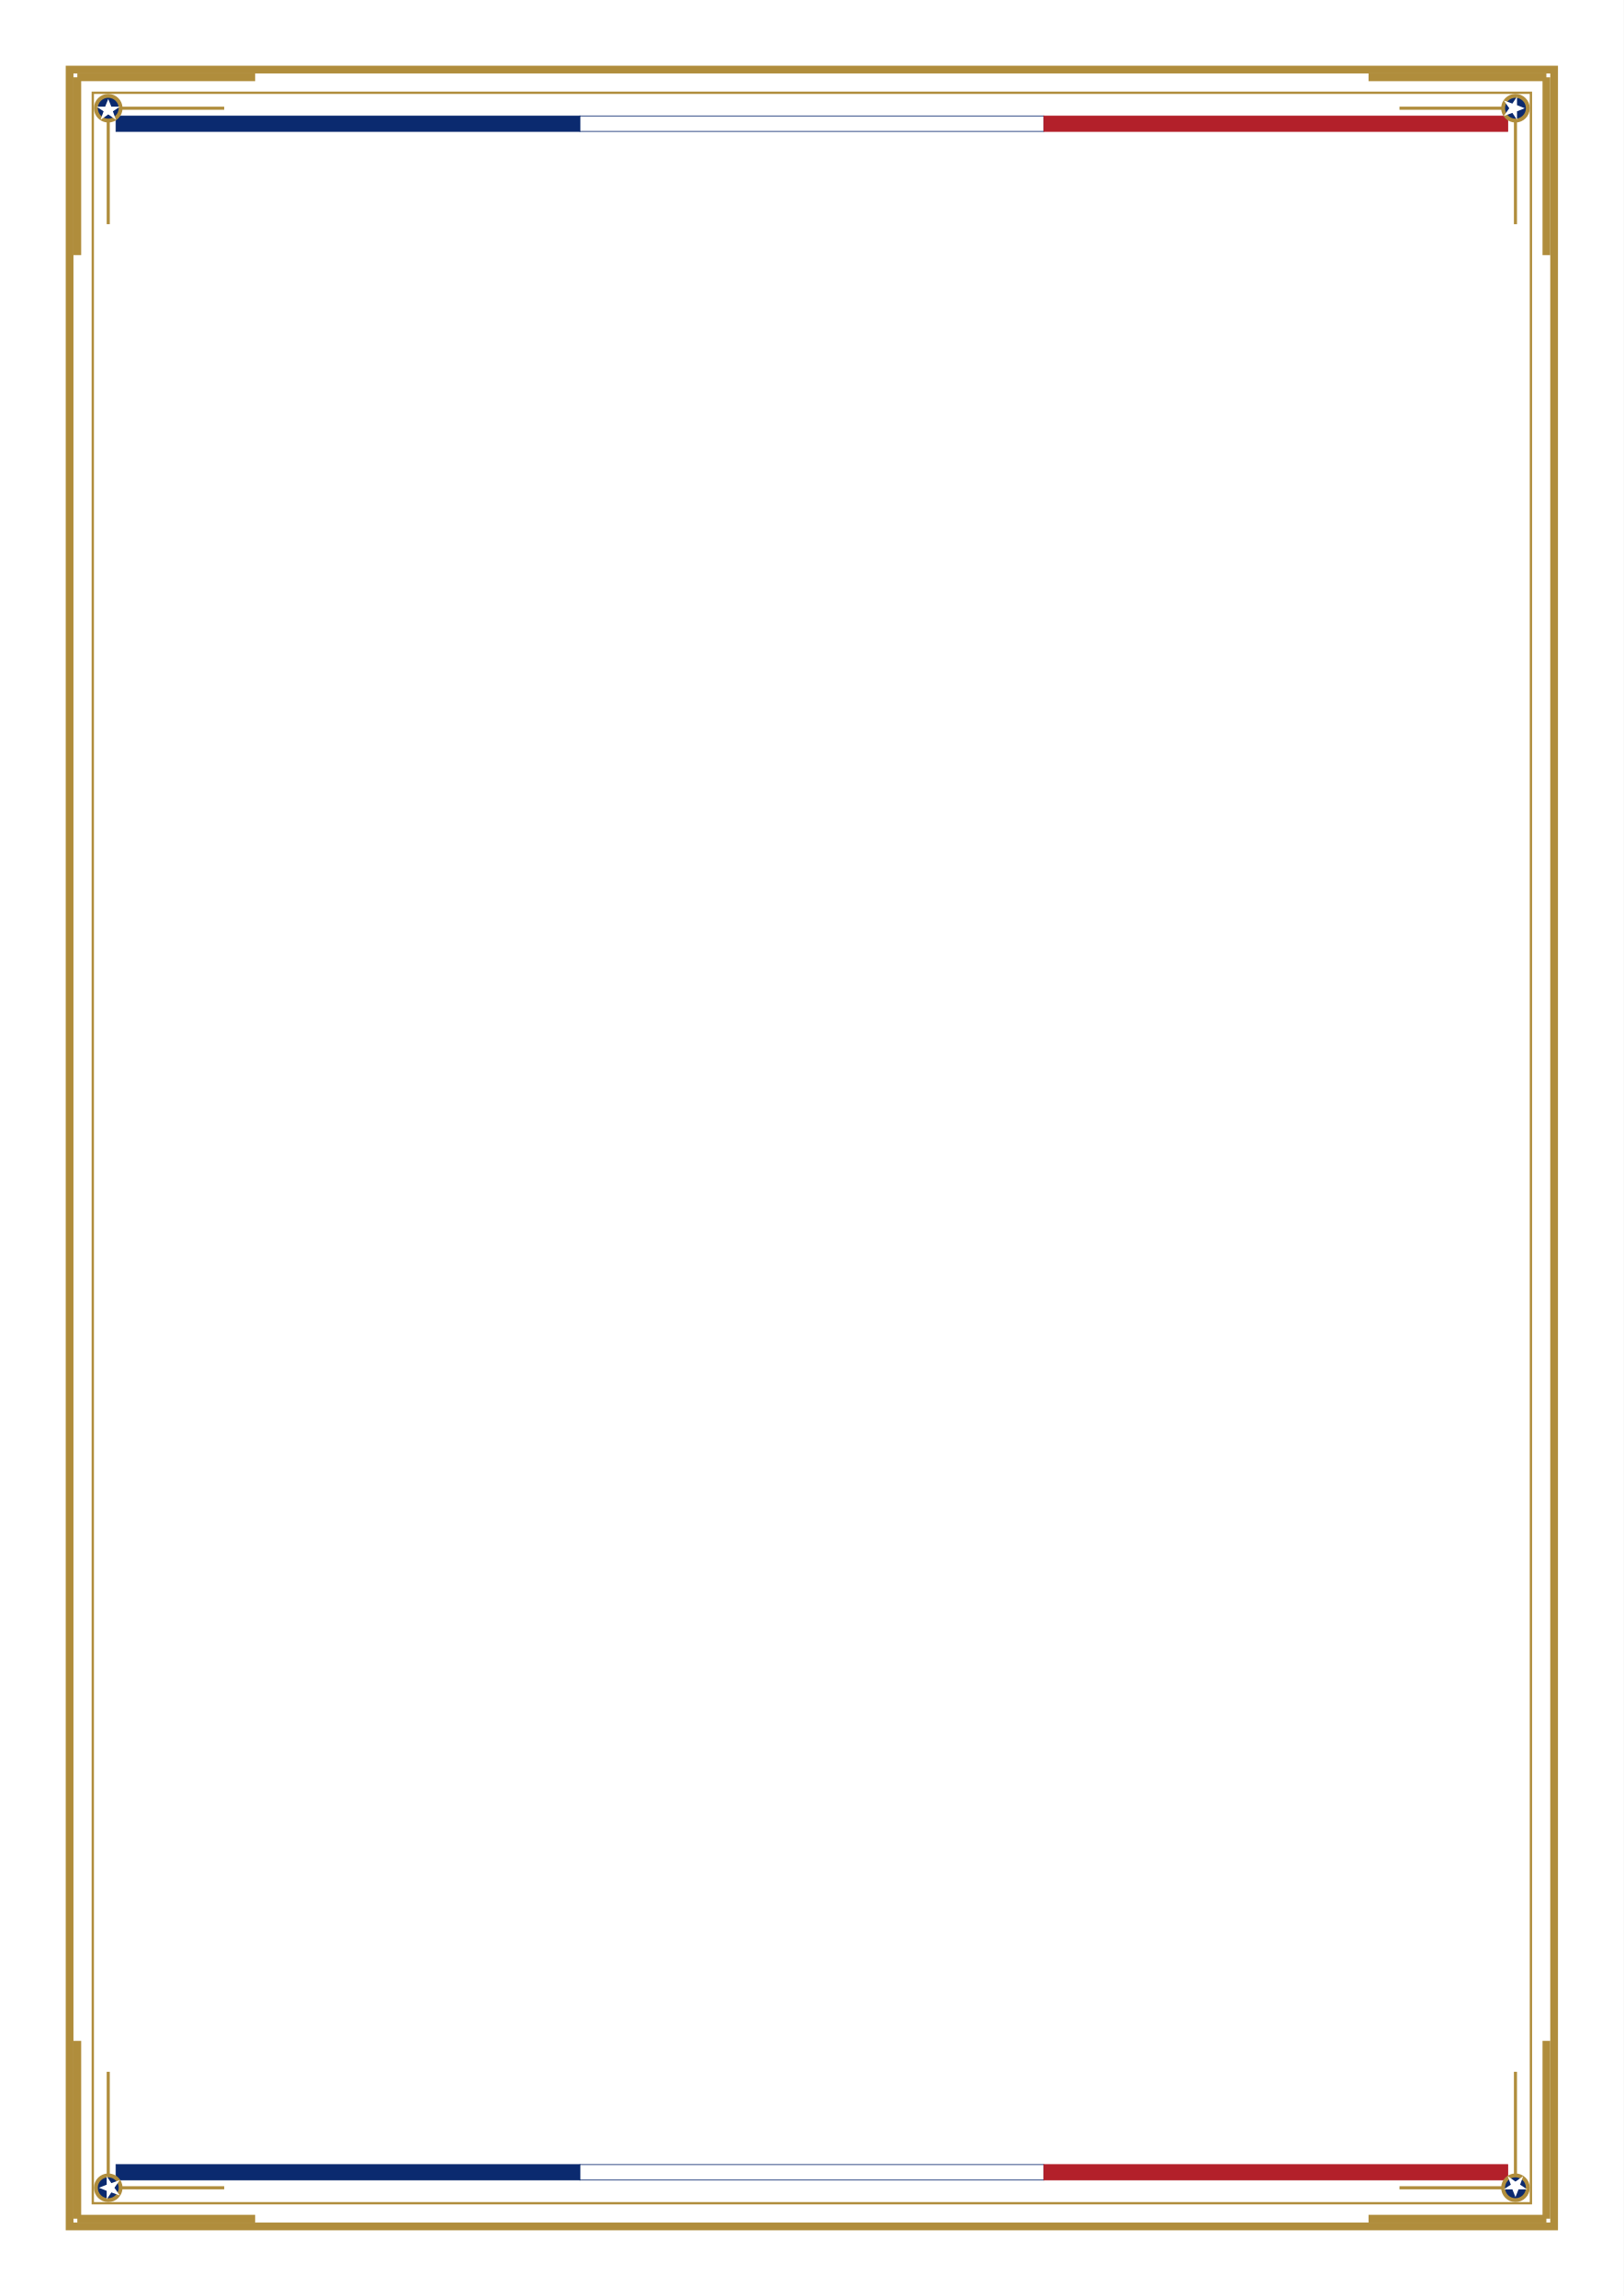
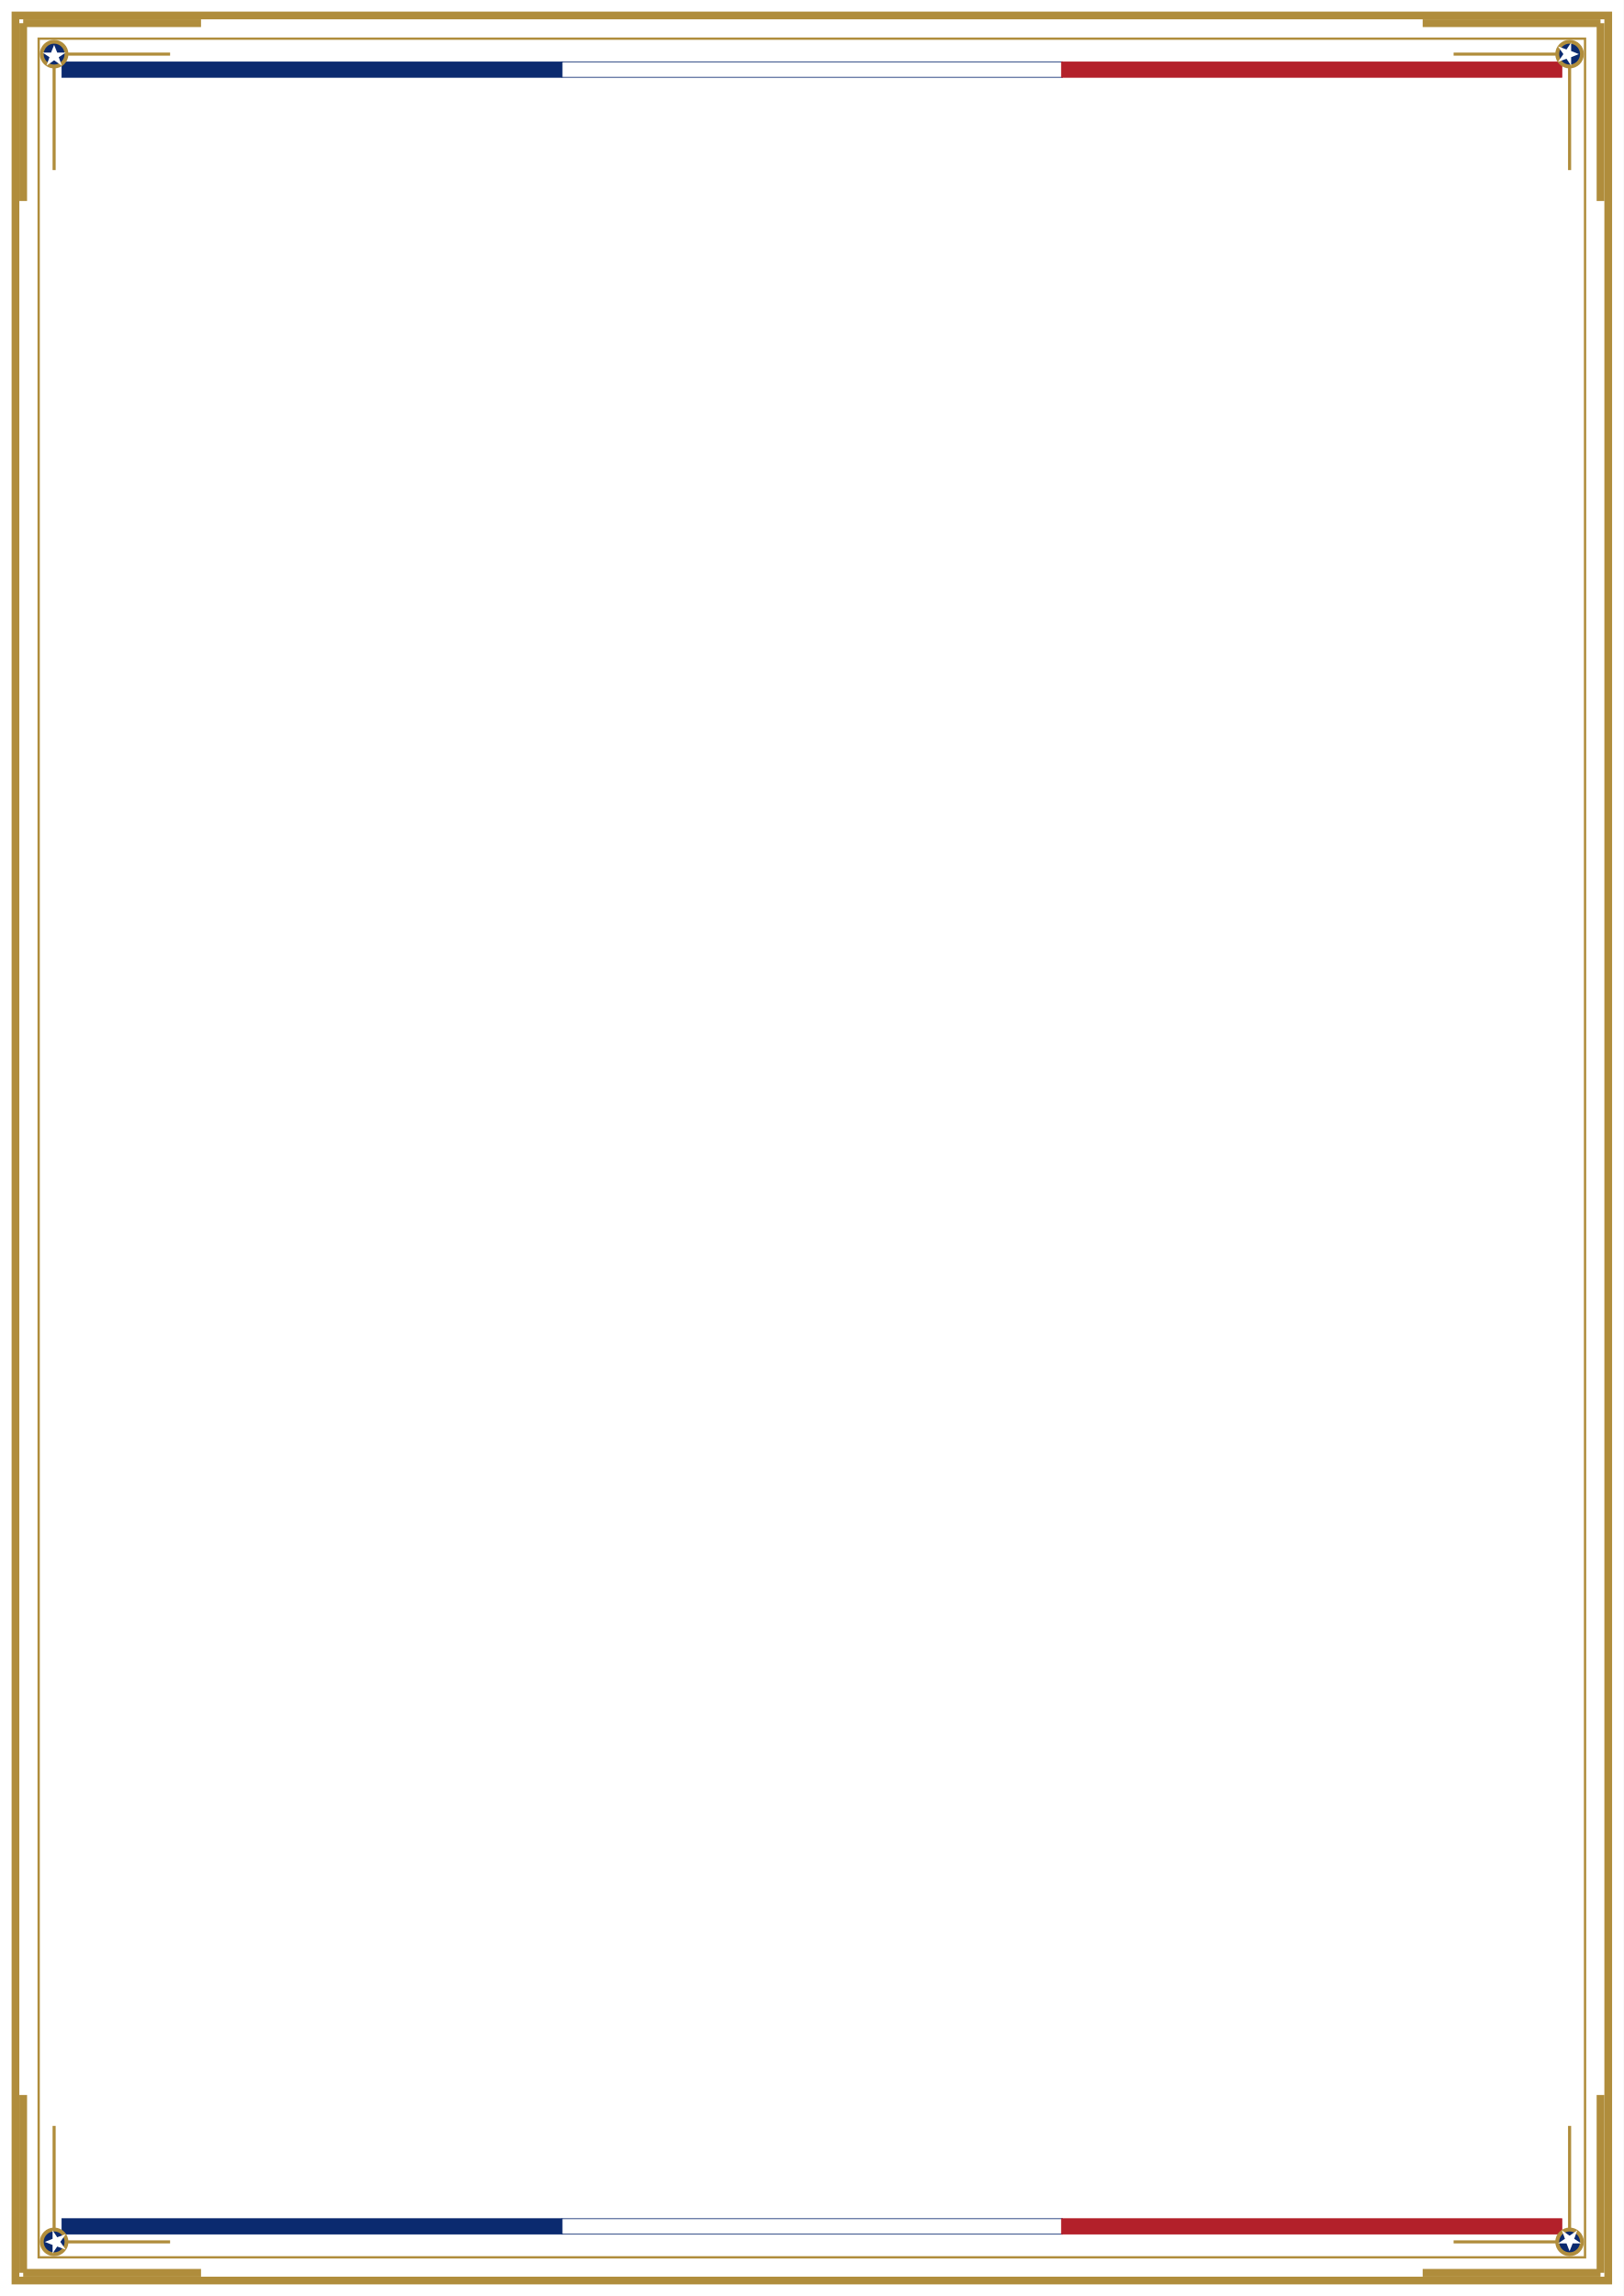
<svg xmlns="http://www.w3.org/2000/svg" viewBox="0 0 2100 2970" width="2100" height="2970">
  <rect width="2100" height="2970" fill="#fff" />
-   <rect x="90" y="90" width="1920" height="2790" fill="none" stroke="#B08D3C" stroke-width="10" />
-   <rect x="120" y="120" width="1860" height="2730" fill="none" stroke="#B08D3C" stroke-width="3" />
-   <rect x="150" y="150" width="600" height="20" fill="#0B2A6F" stroke="#0B2A6F" stroke-width="1" />
-   <rect x="750" y="150" width="600" height="20" fill="#fff" stroke="#0B2A6F" stroke-width="1" />
-   <rect x="1350" y="150" width="600" height="20" fill="#B3202A" stroke="#B3202A" stroke-width="1" />
-   <rect x="150" y="2800" width="600" height="20" fill="#0B2A6F" stroke="#0B2A6F" stroke-width="1" />
-   <rect x="750" y="2800" width="600" height="20" fill="#fff" stroke="#0B2A6F" stroke-width="1" />
-   <rect x="1350" y="2800" width="600" height="20" fill="#B3202A" stroke="#B3202A" stroke-width="1" />
-   <g transform="translate(100 100) rotate(0)">
+   <rect x="20" y="20" width="2060" height="2930" fill="none" stroke="#B08D3C" stroke-width="10" />
+   <rect x="50" y="50" width="2000" height="2870" fill="none" stroke="#B08D3C" stroke-width="3" />
+   <rect x="80" y="80" width="647" height="20" fill="#0B2A6F" stroke="#0B2A6F" stroke-width="1" />
+   <rect x="727" y="80" width="647" height="20" fill="#fff" stroke="#0B2A6F" stroke-width="1" />
+   <rect x="1373" y="80" width="647" height="20" fill="#B3202A" stroke="#B3202A" stroke-width="1" />
+   <rect x="80" y="2870" width="647" height="20" fill="#0B2A6F" stroke="#0B2A6F" stroke-width="1" />
+   <rect x="727" y="2870" width="647" height="20" fill="#fff" stroke="#0B2A6F" stroke-width="1" />
+   <rect x="1373" y="2870" width="647" height="20" fill="#B3202A" stroke="#B3202A" stroke-width="1" />
+   <g transform="translate(30 30) rotate(0)">
    <path d="M0,0 H230 M0,0 V230" stroke="#B08D3C" stroke-width="10" />
    <path d="M40,40 H190 M40,40 V190" stroke="#B08D3C" stroke-width="4" />
    <circle cx="40" cy="40" r="16" fill="#0B2A6F" stroke="#B08D3C" stroke-width="5" />
    <path d="M40,28 L44,38 L55,38 L46,44 L50,55 L40,48 L30,55 L34,44 L25,38 L36,38Z" fill="#fff" />
  </g>
-   <g transform="translate(2000 100) rotate(90)">
+   <g transform="translate(2070 30) rotate(90)">
    <path d="M0,0 H230 M0,0 V230" stroke="#B08D3C" stroke-width="10" />
    <path d="M40,40 H190 M40,40 V190" stroke="#B08D3C" stroke-width="4" />
    <circle cx="40" cy="40" r="16" fill="#0B2A6F" stroke="#B08D3C" stroke-width="5" />
    <path d="M40,28 L44,38 L55,38 L46,44 L50,55 L40,48 L30,55 L34,44 L25,38 L36,38Z" fill="#fff" />
  </g>
-   <g transform="translate(2000 2870) rotate(180)">
+   <g transform="translate(2070 2940) rotate(180)">
    <path d="M0,0 H230 M0,0 V230" stroke="#B08D3C" stroke-width="10" />
    <path d="M40,40 H190 M40,40 V190" stroke="#B08D3C" stroke-width="4" />
    <circle cx="40" cy="40" r="16" fill="#0B2A6F" stroke="#B08D3C" stroke-width="5" />
    <path d="M40,28 L44,38 L55,38 L46,44 L50,55 L40,48 L30,55 L34,44 L25,38 L36,38Z" fill="#fff" />
  </g>
-   <g transform="translate(100 2870) rotate(270)">
+   <g transform="translate(30 2940) rotate(270)">
    <path d="M0,0 H230 M0,0 V230" stroke="#B08D3C" stroke-width="10" />
    <path d="M40,40 H190 M40,40 V190" stroke="#B08D3C" stroke-width="4" />
    <circle cx="40" cy="40" r="16" fill="#0B2A6F" stroke="#B08D3C" stroke-width="5" />
    <path d="M40,28 L44,38 L55,38 L46,44 L50,55 L40,48 L30,55 L34,44 L25,38 L36,38Z" fill="#fff" />
  </g>
</svg>
